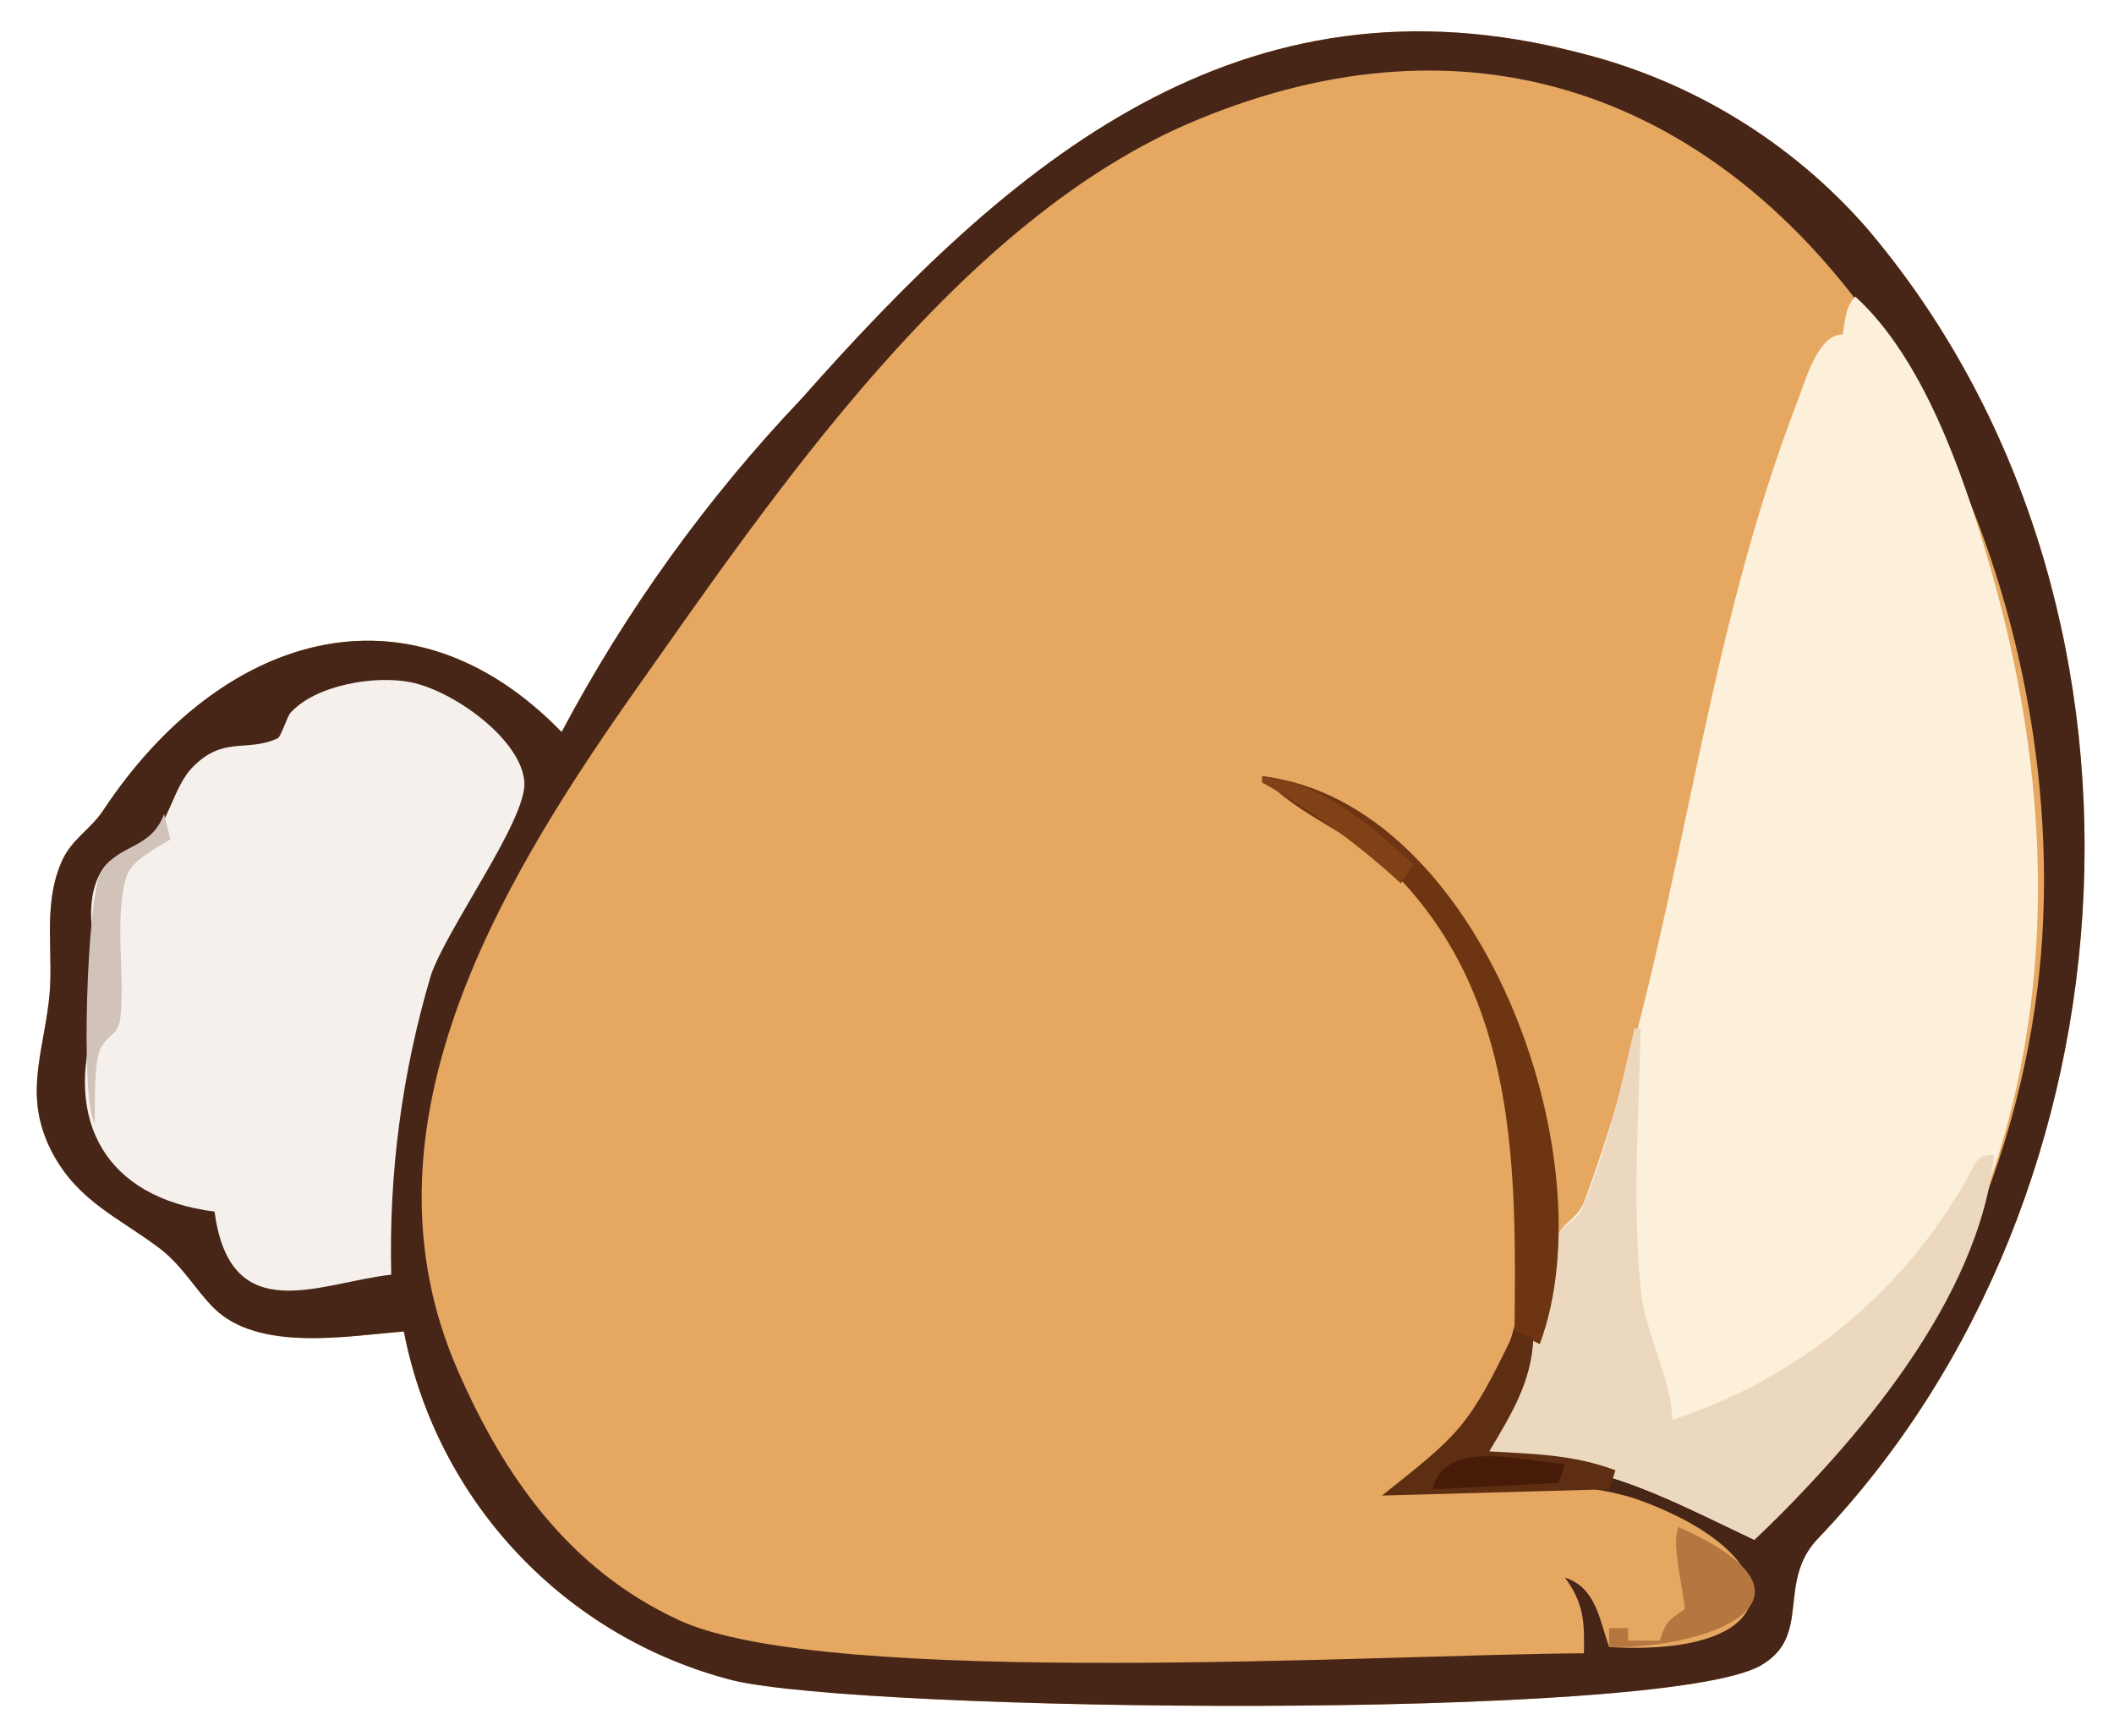
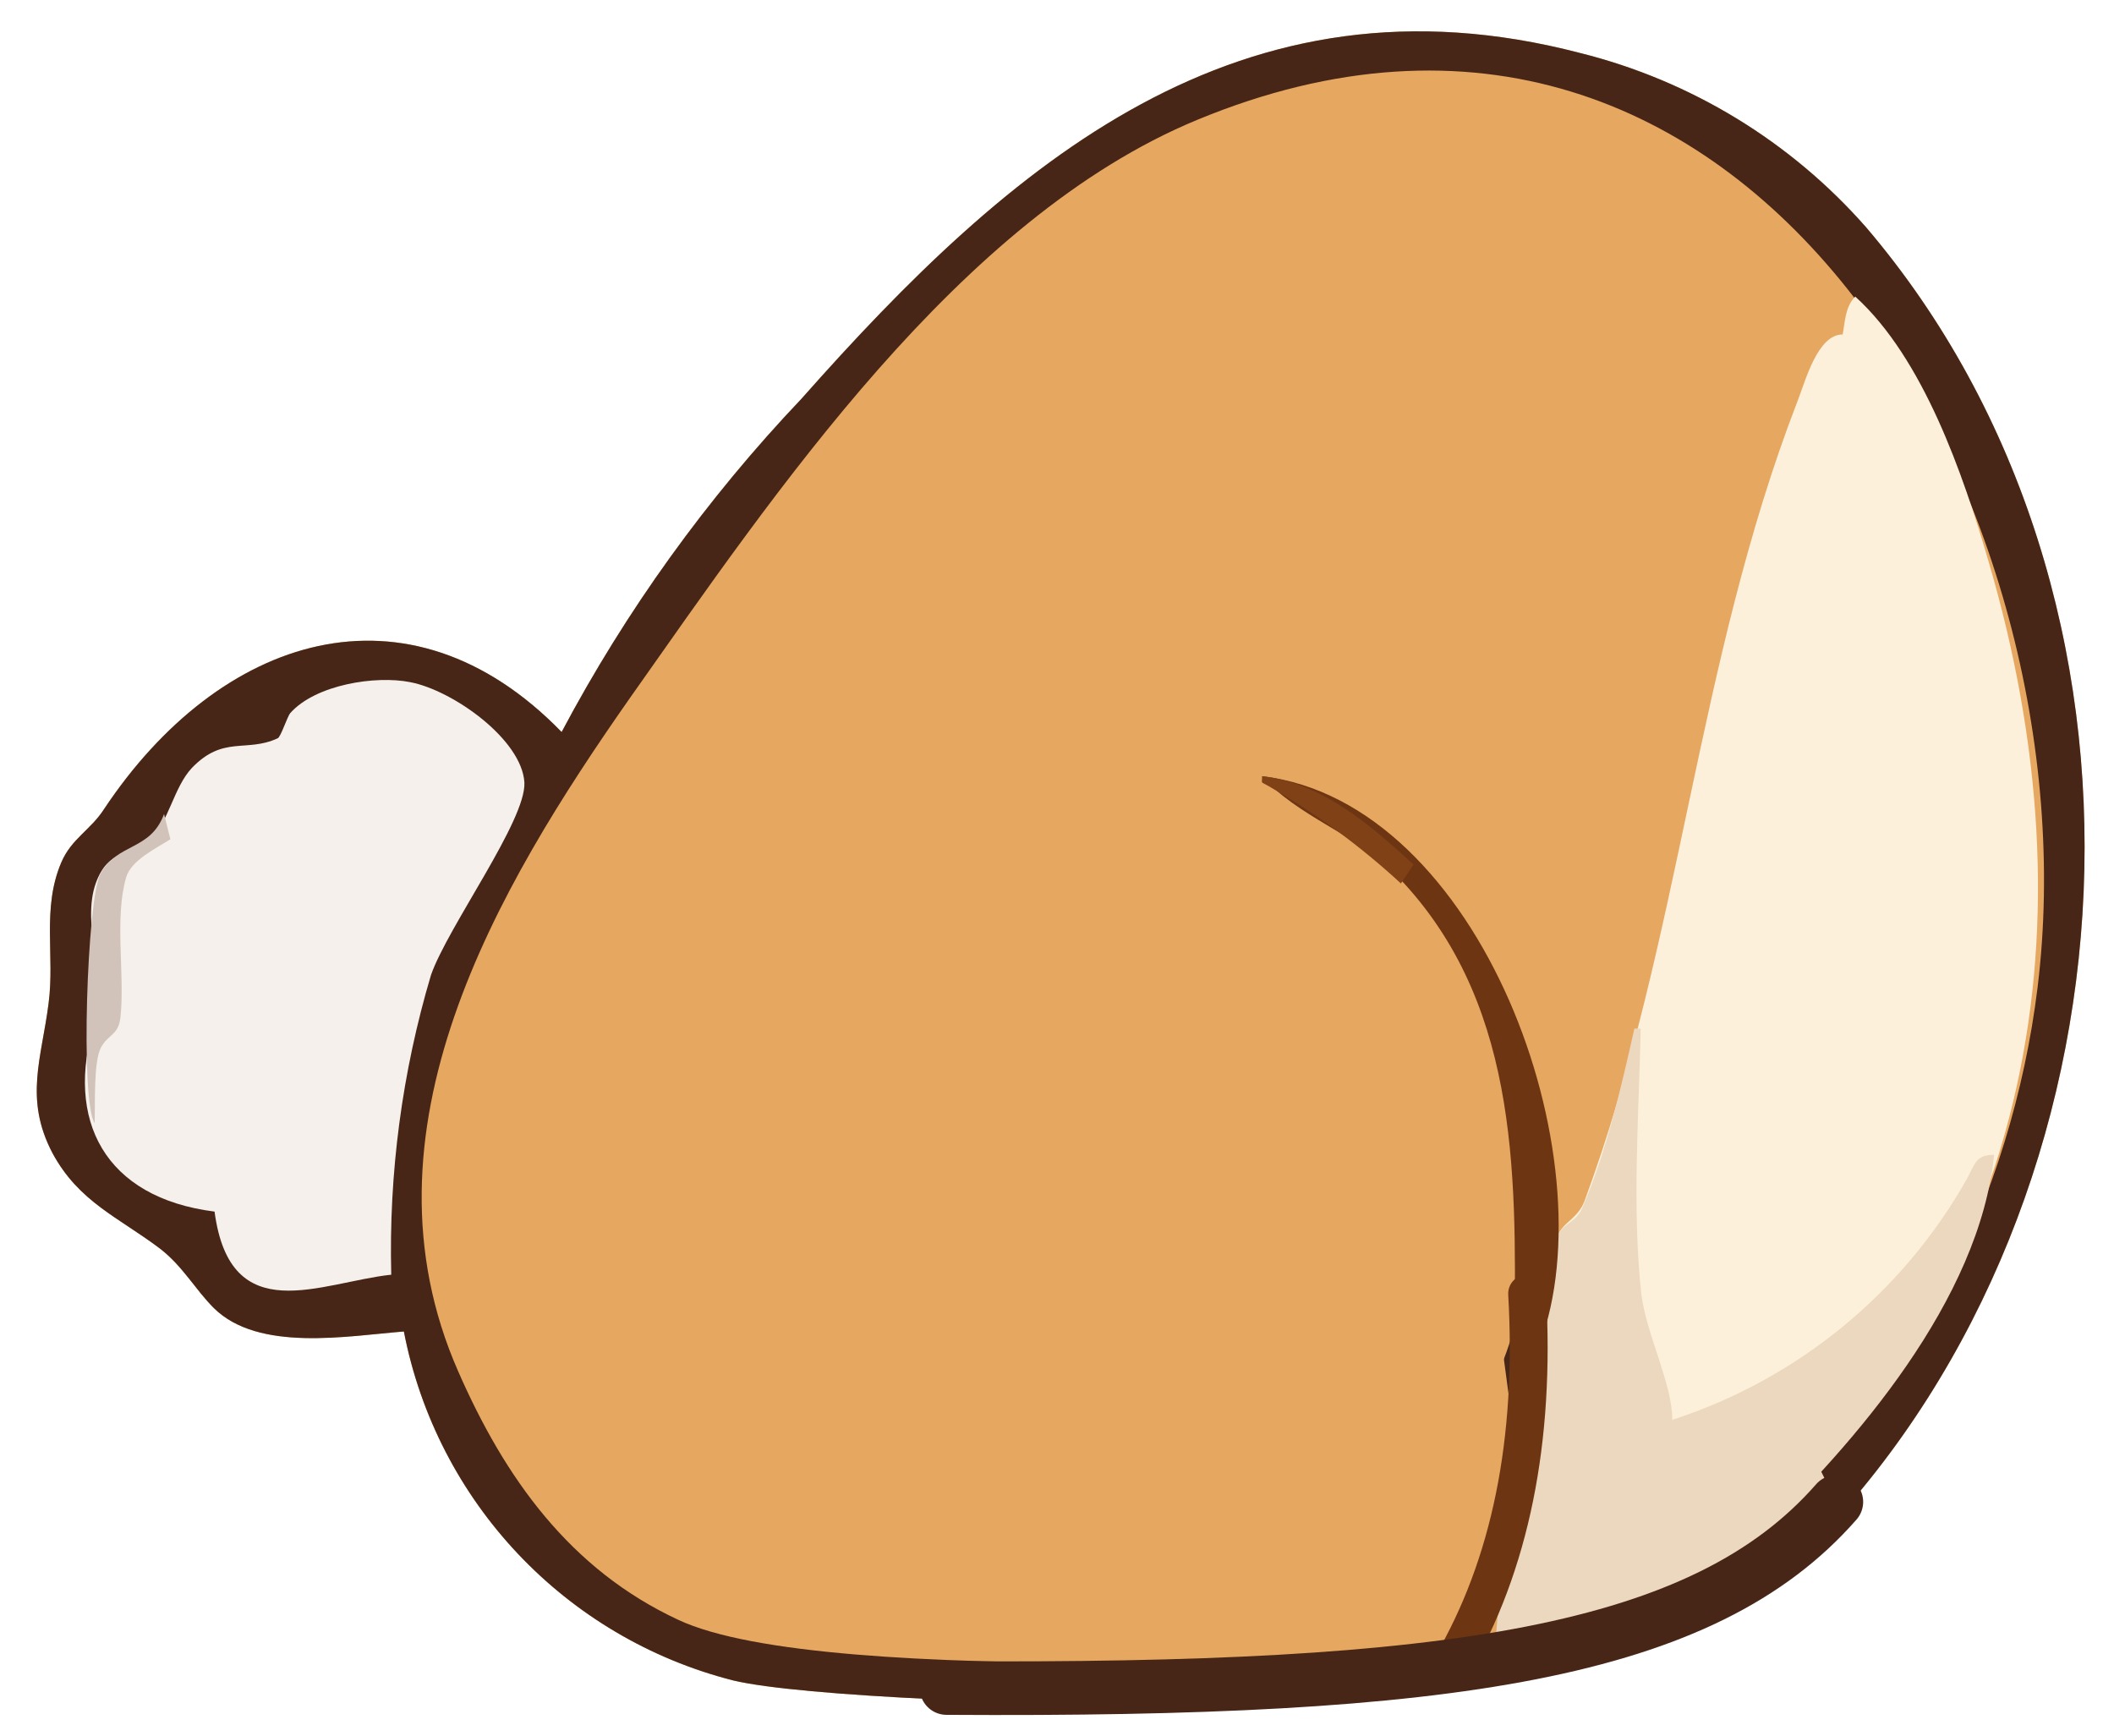
<svg xmlns="http://www.w3.org/2000/svg" viewBox="0 0 335 275" width="335" height="275">
-   <path fill="#e6a761" d="M89 116a240 240 0 0 1 38-52.8c33.1-37.4 69.4-68.9 123.4-54.8A89 89 0 0 1 295.7 36c49.9 58.5 44.6 153.2-7.6 207.8-6.7 7-.8 15.5-9.2 20.2-16.1 8.8-141.7 7.3-162.7 2.3A71 71 0 0 1 64 211c-8.9.7-23 3.3-30.1-3.7-3-3-4.9-6.6-8.5-9.4-6.6-5-12.9-7.4-17.1-15.2-4.5-8.6-1.7-15-.6-23.7 1-7.6-1.1-15 2-22.3 1.6-3.8 4.7-5.2 6.8-8.5C34.8 100.7 64.6 90.9 89 116" />
-   <path fill="#472618" d="M89 116a240 240 0 0 1 38-52.8c33.1-37.4 69.4-68.9 123.4-54.8A89 89 0 0 1 295.7 36c49.9 58.5 44.6 153.2-7.6 207.8-6.7 7-.8 15.5-9.2 20.2-16.1 8.8-141.7 7.3-162.7 2.3A71 71 0 0 1 64 211c-8.9.7-23 3.3-30.1-3.7-3-3-4.9-6.6-8.5-9.4-6.6-5-12.9-7.4-17.1-15.2-4.5-8.6-1.7-15-.6-23.7 1-7.6-1.1-15 2-22.3 1.6-3.8 4.7-5.2 6.8-8.5C34.8 100.7 64.6 90.9 89 116m112 8a44 44 0 0 1 22.7 13.5c25.4 25.2 27.8 63 11.3 93.5 18.3.5 27.1 5.4 43 13a143 143 0 0 0 44.9-87.6C332.1 80.9 277.6-17.4 189.7 19c-37.7 15.6-67 59.2-89.8 91.5-21.3 30.4-44 68.8-27.3 106.8 7.4 16.9 17.7 31.4 34.9 39.4 23.5 11 112.9 5.4 143.5 5.3.1-5 0-7.9-3-12 4.9 1.6 5.4 6.5 7 11 28.6 1.7 29.7-14.1 5-23.2-11.3-4.1-27.1-2-39-1.8 31.4-18.1 23.3-69.4 4.2-93.8A69 69 0 0 0 201 124" />
-   <path fill="#fcf0da" d="M235 231c5.7-11.9 7.2-23.6 11.8-35.1.9-2.3 3.2-2.7 4.3-5.6 15.2-41.1 17.7-85.2 33.7-126.6C286.1 60.4 288 53 292 53c.4-2.1.4-4.4 2-6 10.8 9.8 17.1 28.2 21.1 41.9C332 146.4 322.5 201.8 278 244c-16-7.6-24.5-12.5-43-13" />
-   <path fill="#f5f0eb" d="M62 202c-11.2 1.2-25.5 8.8-28-10-17.4-2.2-23.8-14.5-19-30 2-6.5-2.2-15.5.2-22.1 2-5.4 5.2-4.1 8.7-7.1 2.8-2.4 3.6-8 6.5-11.1 5-5.2 8.6-2.4 13.6-4.7.5-.2 1.5-3.4 2-4 4-4.5 13.5-6 19-4.9 6.8 1.3 17.7 9.1 18.1 15.9.3 6-12.1 22.8-14.8 30.5A153 153 0 0 0 62 202" />
-   <path fill="#ecd8be" d="M235 231c5.7-11.9 7.2-23.6 11.8-35.1.8-2 3-2.2 3.9-4.4 3.8-8.7 6.2-19.2 8.3-28.5h1c-.3 13.8-1.4 28.4.1 42.1.8 6.4 4.9 14.1 4.9 19.9a83 83 0 0 0 46.7-38.2c1.3-2.4 1.4-3.8 4.3-3.8-2.3 22.9-21.9 45.7-38 61-16-7.6-24.5-12.5-43-13" />
-   <path fill="#6d3511" d="M200 123c34.7 4.1 55 60.6 44 90l-4-2c.3-25.8.5-53-19.2-72.8-6.1-6.1-15.2-8.8-20.8-15.2" />
-   <path fill="#5e2e13" d="M219 237c12.3-9.8 13.7-10.7 21-26l3 1c-.3 7-3.5 12.1-7 18 7 .4 13.4.5 20 3l-1 3z" />
-   <path fill="#b67640" d="M258 260h5c1-3 1.3-3.2 4-5-.3-3.4-2.2-10.5-1-13 25.7 11.4 4.8 19.3-11 19v-3h3z" />
-   <path fill="#d1c3b9" d="m26 129 1 4c-2.2 1.4-6.2 3.3-7 6-1.9 6.5-.2 15.3-.9 22.1-.3 3-1.9 2.7-3.1 4.9s-.9 9.1-1 12c-2.3-3.5-1.2-35.5.9-39.5 2.7-5 7.9-3.6 10.1-9.5" />
-   <path fill="#461b07" d="M227 236c2-8.1 13.9-4.5 21-4l-1 3z" />
-   <path fill="#804116" d="M222 140a118 118 0 0 0-21.1-15.5c-1.2-.7-.9-.2-.9-1.5 9.6 1.1 17.1 7.7 24 14z" />
+   <defs>
+     <clipPath id="bunny-body-clip">
+       <path d="M0 0H335V249H302L291 238C270 262 230 268 150 267.5V280H0Z" />
+     </clipPath>
+   </defs>
+   <g clip-path="url(#bunny-body-clip)">
+     <path fill="#e6a761" d="M89 116a240 240 0 0 1 38-52.8c33.1-37.4 69.4-68.9 123.4-54.8A89 89 0 0 1 295.7 36c49.9 58.5 44.6 153.2-7.6 207.8-6.7 7-.8 15.5-9.2 20.2-16.1 8.8-141.7 7.3-162.7 2.3A71 71 0 0 1 64 211c-8.9.7-23 3.3-30.1-3.7-3-3-4.9-6.6-8.5-9.4-6.6-5-12.9-7.4-17.1-15.2-4.5-8.6-1.7-15-.6-23.7 1-7.6-1.1-15 2-22.3 1.6-3.8 4.7-5.2 6.8-8.5C34.8 100.7 64.6 90.9 89 116" />
+     <path fill="#472618" d="M89 116a240 240 0 0 1 38-52.8c33.1-37.4 69.4-68.9 123.4-54.8A89 89 0 0 1 295.7 36c49.9 58.5 44.6 153.2-7.6 207.8-6.7 7-.8 15.5-9.2 20.2-16.1 8.8-141.7 7.3-162.7 2.3A71 71 0 0 1 64 211c-8.9.7-23 3.3-30.1-3.7-3-3-4.9-6.6-8.5-9.4-6.6-5-12.9-7.4-17.1-15.2-4.5-8.6-1.7-15-.6-23.7 1-7.6-1.1-15 2-22.3 1.6-3.8 4.7-5.2 6.8-8.5C34.8 100.7 64.6 90.9 89 116m112 8a44 44 0 0 1 22.7 13.5c25.4 25.2 27.8 63 11.3 93.5 18.3.5 27.1 5.4 43 13a143 143 0 0 0 44.9-87.6C332.1 80.9 277.6-17.4 189.7 19c-37.7 15.6-67 59.2-89.8 91.5-21.3 30.4-44 68.8-27.3 106.8 7.4 16.9 17.7 31.4 34.9 39.4 23.5 11 112.9 5.4 143.5 5.3.1-5 0-7.9-3-12 4.9 1.6 5.4 6.5 7 11 28.6 1.7 29.7-14.1 5-23.2-11.3-4.1-27.1-2-39-1.8 31.4-18.1 23.3-69.4 4.2-93.8A69 69 0 0 0 201 124" />
+     <path fill="#fcf0da" d="M235 231c5.7-11.9 7.2-23.6 11.8-35.1.9-2.3 3.2-2.7 4.3-5.6 15.2-41.1 17.7-85.2 33.7-126.6C286.1 60.4 288 53 292 53c.4-2.1.4-4.4 2-6 10.8 9.8 17.1 28.2 21.1 41.9C332 146.4 322.5 201.8 278 244c-16-7.6-24.5-12.5-43-13" />
+     <path fill="#f5f0eb" d="M62 202c-11.2 1.2-25.5 8.8-28-10-17.4-2.2-23.8-14.5-19-30 2-6.5-2.2-15.5.2-22.1 2-5.4 5.2-4.1 8.7-7.1 2.8-2.4 3.6-8 6.5-11.1 5-5.2 8.6-2.4 13.6-4.7.5-.2 1.5-3.4 2-4 4-4.5 13.5-6 19-4.9 6.8 1.3 17.7 9.1 18.1 15.9.3 6-12.1 22.8-14.8 30.5A153 153 0 0 0 62 202" />
+     <path fill="#ecd8be" d="M235 231c5.7-11.9 7.2-23.6 11.8-35.1.8-2 3-2.2 3.9-4.4 3.8-8.7 6.2-19.2 8.3-28.5h1c-.3 13.8-1.4 28.4.1 42.1.8 6.4 4.9 14.1 4.9 19.9a83 83 0 0 0 46.7-38.2c1.3-2.4 1.4-3.8 4.3-3.8-2.3 22.9-21.9 45.7-38 61-16-7.6-24.5-12.5-43-13" />
+     <path fill="#6d3511" d="M200 123c34.7 4.1 55 60.6 44 90l-4-2c.3-25.8.5-53-19.2-72.8-6.1-6.1-15.2-8.8-20.8-15.2" />
+     <path fill="#d1c3b9" d="m26 129 1 4c-2.2 1.4-6.2 3.3-7 6-1.9 6.5-.2 15.3-.9 22.1-.3 3-1.9 2.7-3.1 4.9s-.9 9.1-1 12c-2.3-3.5-1.2-35.5.9-39.5 2.7-5 7.9-3.6 10.1-9.5" />
+     <path fill="#804116" d="M222 140a118 118 0 0 0-21.1-15.5c-1.2-.7-.9-.2-.9-1.5 9.6 1.1 17.1 7.7 24 14z" />
+     <path fill="#e6a761" d="M200 216 238 213 240 228 236 262 200 270Z" />
+     <path fill="#ecd8be" d="M240 224 286 228 291 238 300 260 236 272Z" />
+   </g>
+   <path fill="none" stroke="#6d3511" stroke-width="6" stroke-linecap="round" d="M242 205Q244 240 230 264" />
+   <path fill="none" stroke="#472618" stroke-width="8.5" stroke-linecap="round" d="M291 238C270 262 230 268 150 267.5" />
</svg>
